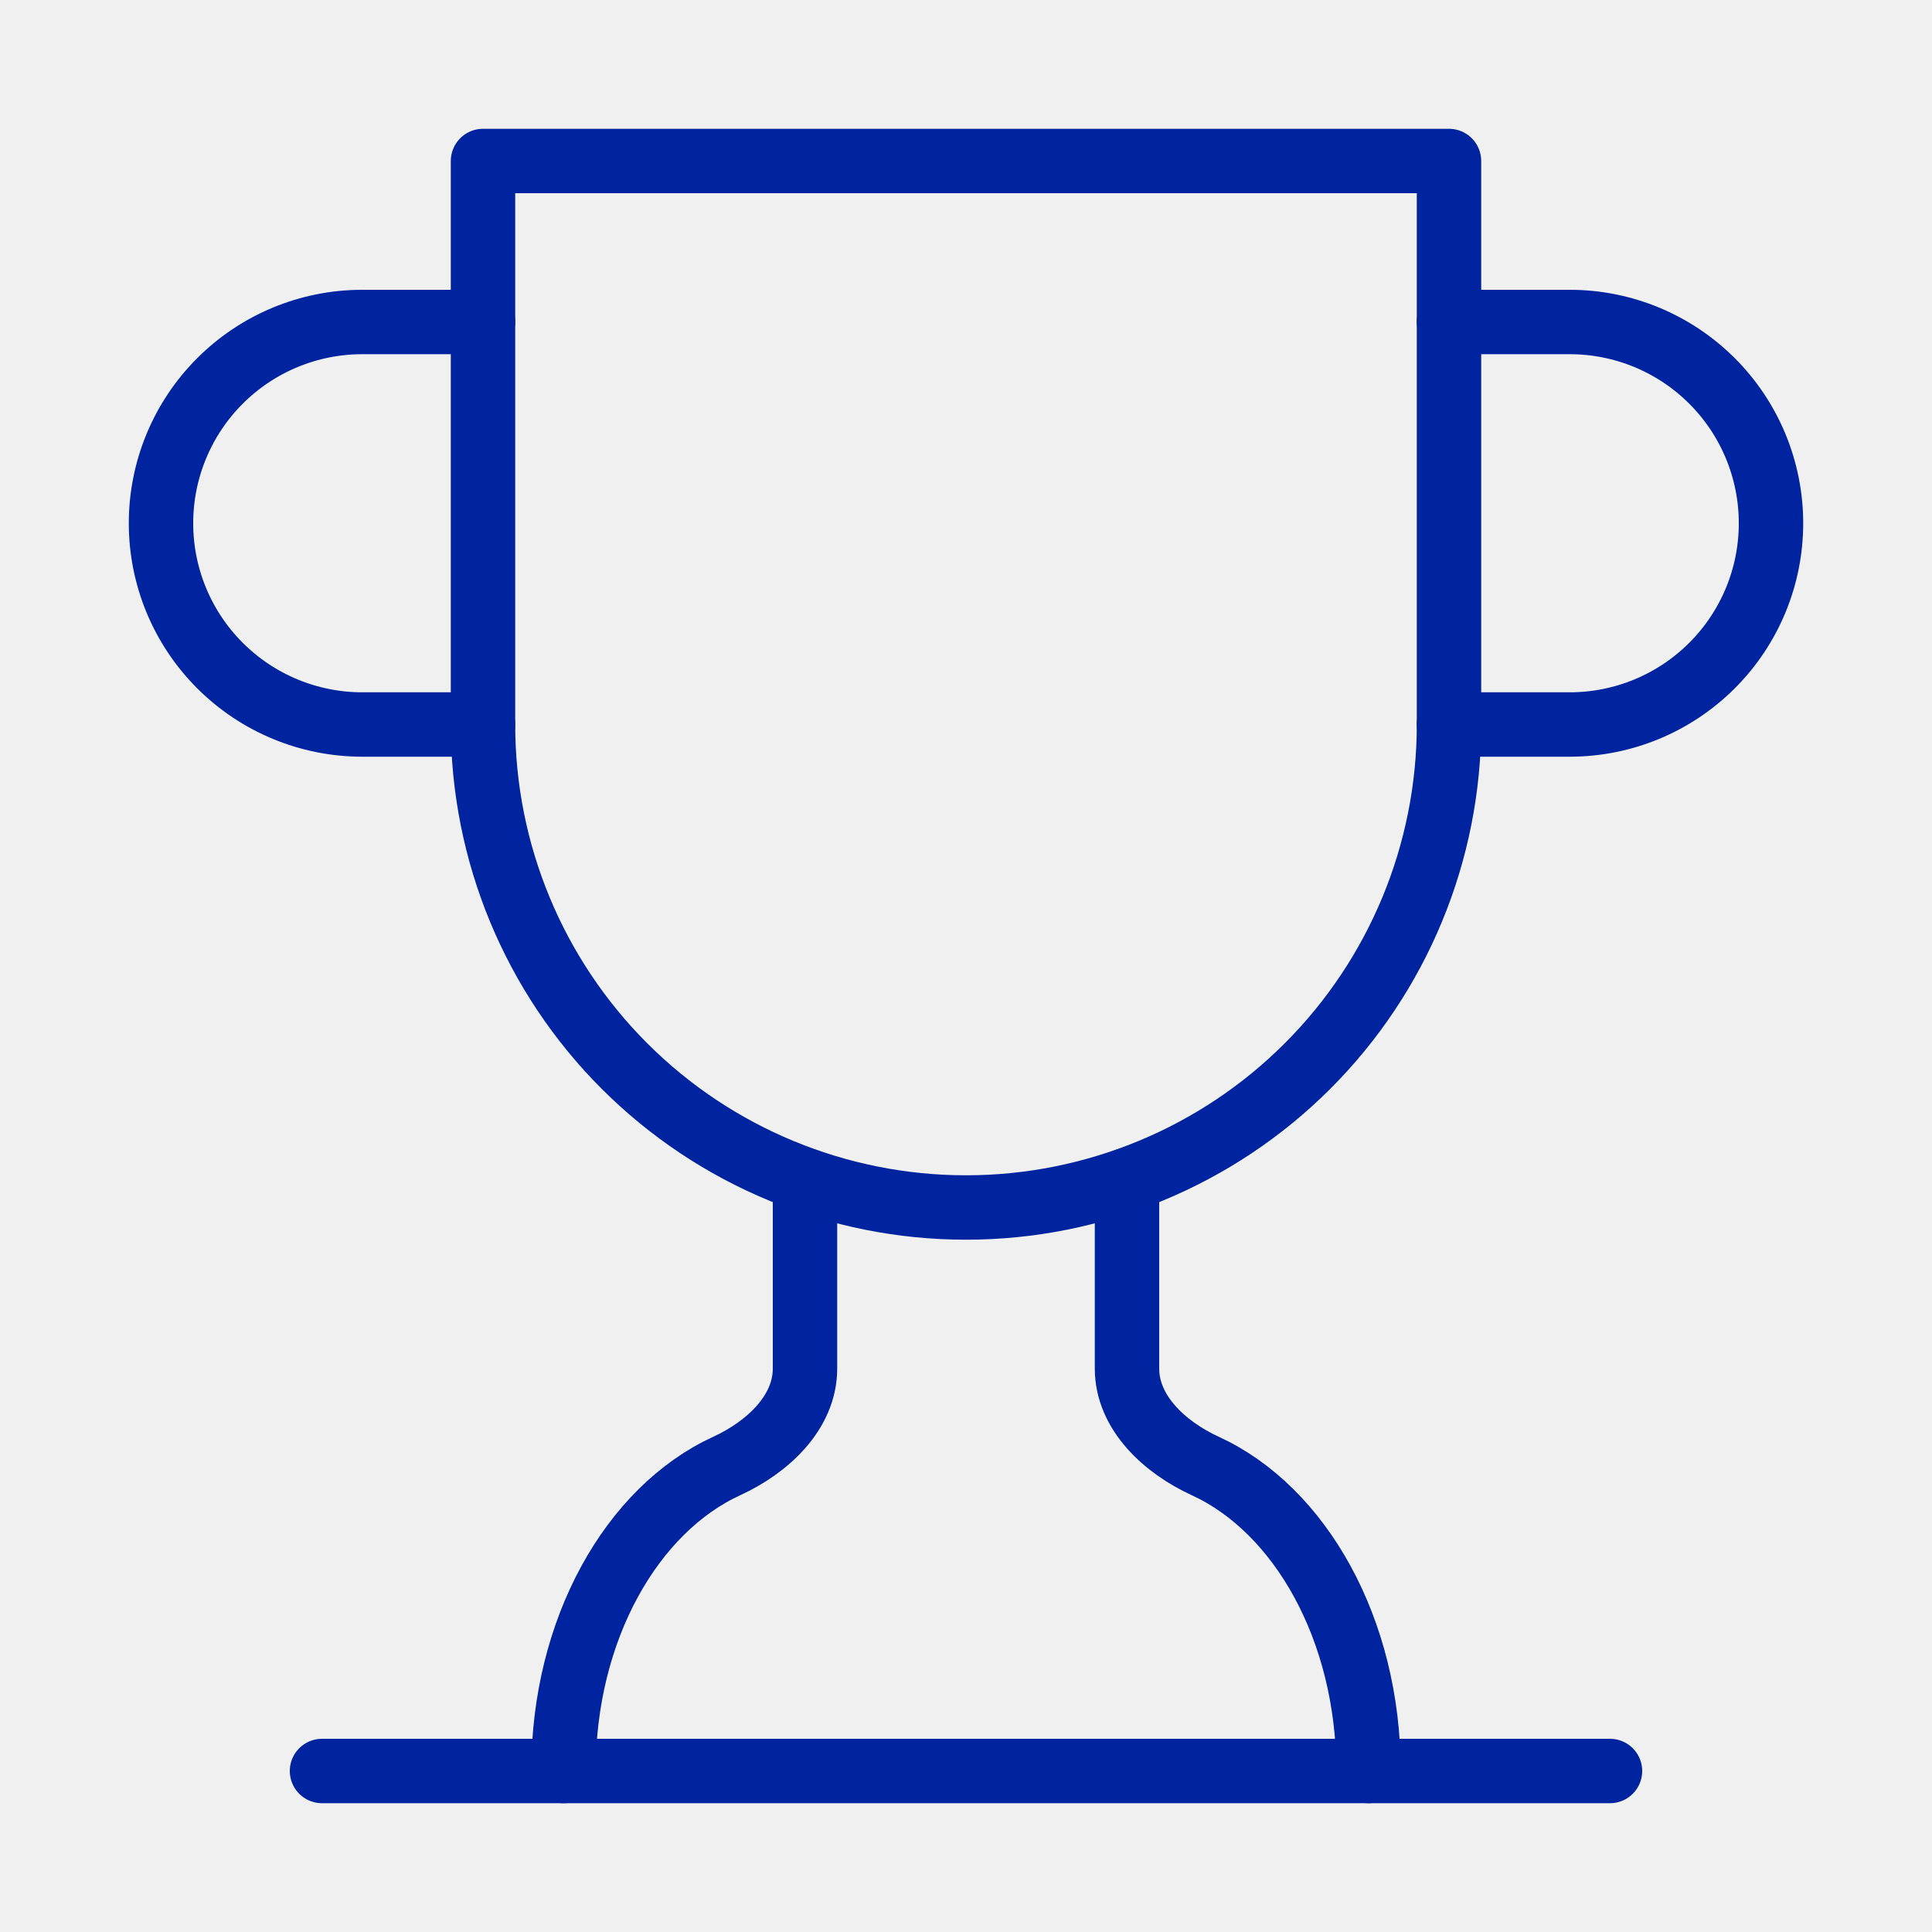
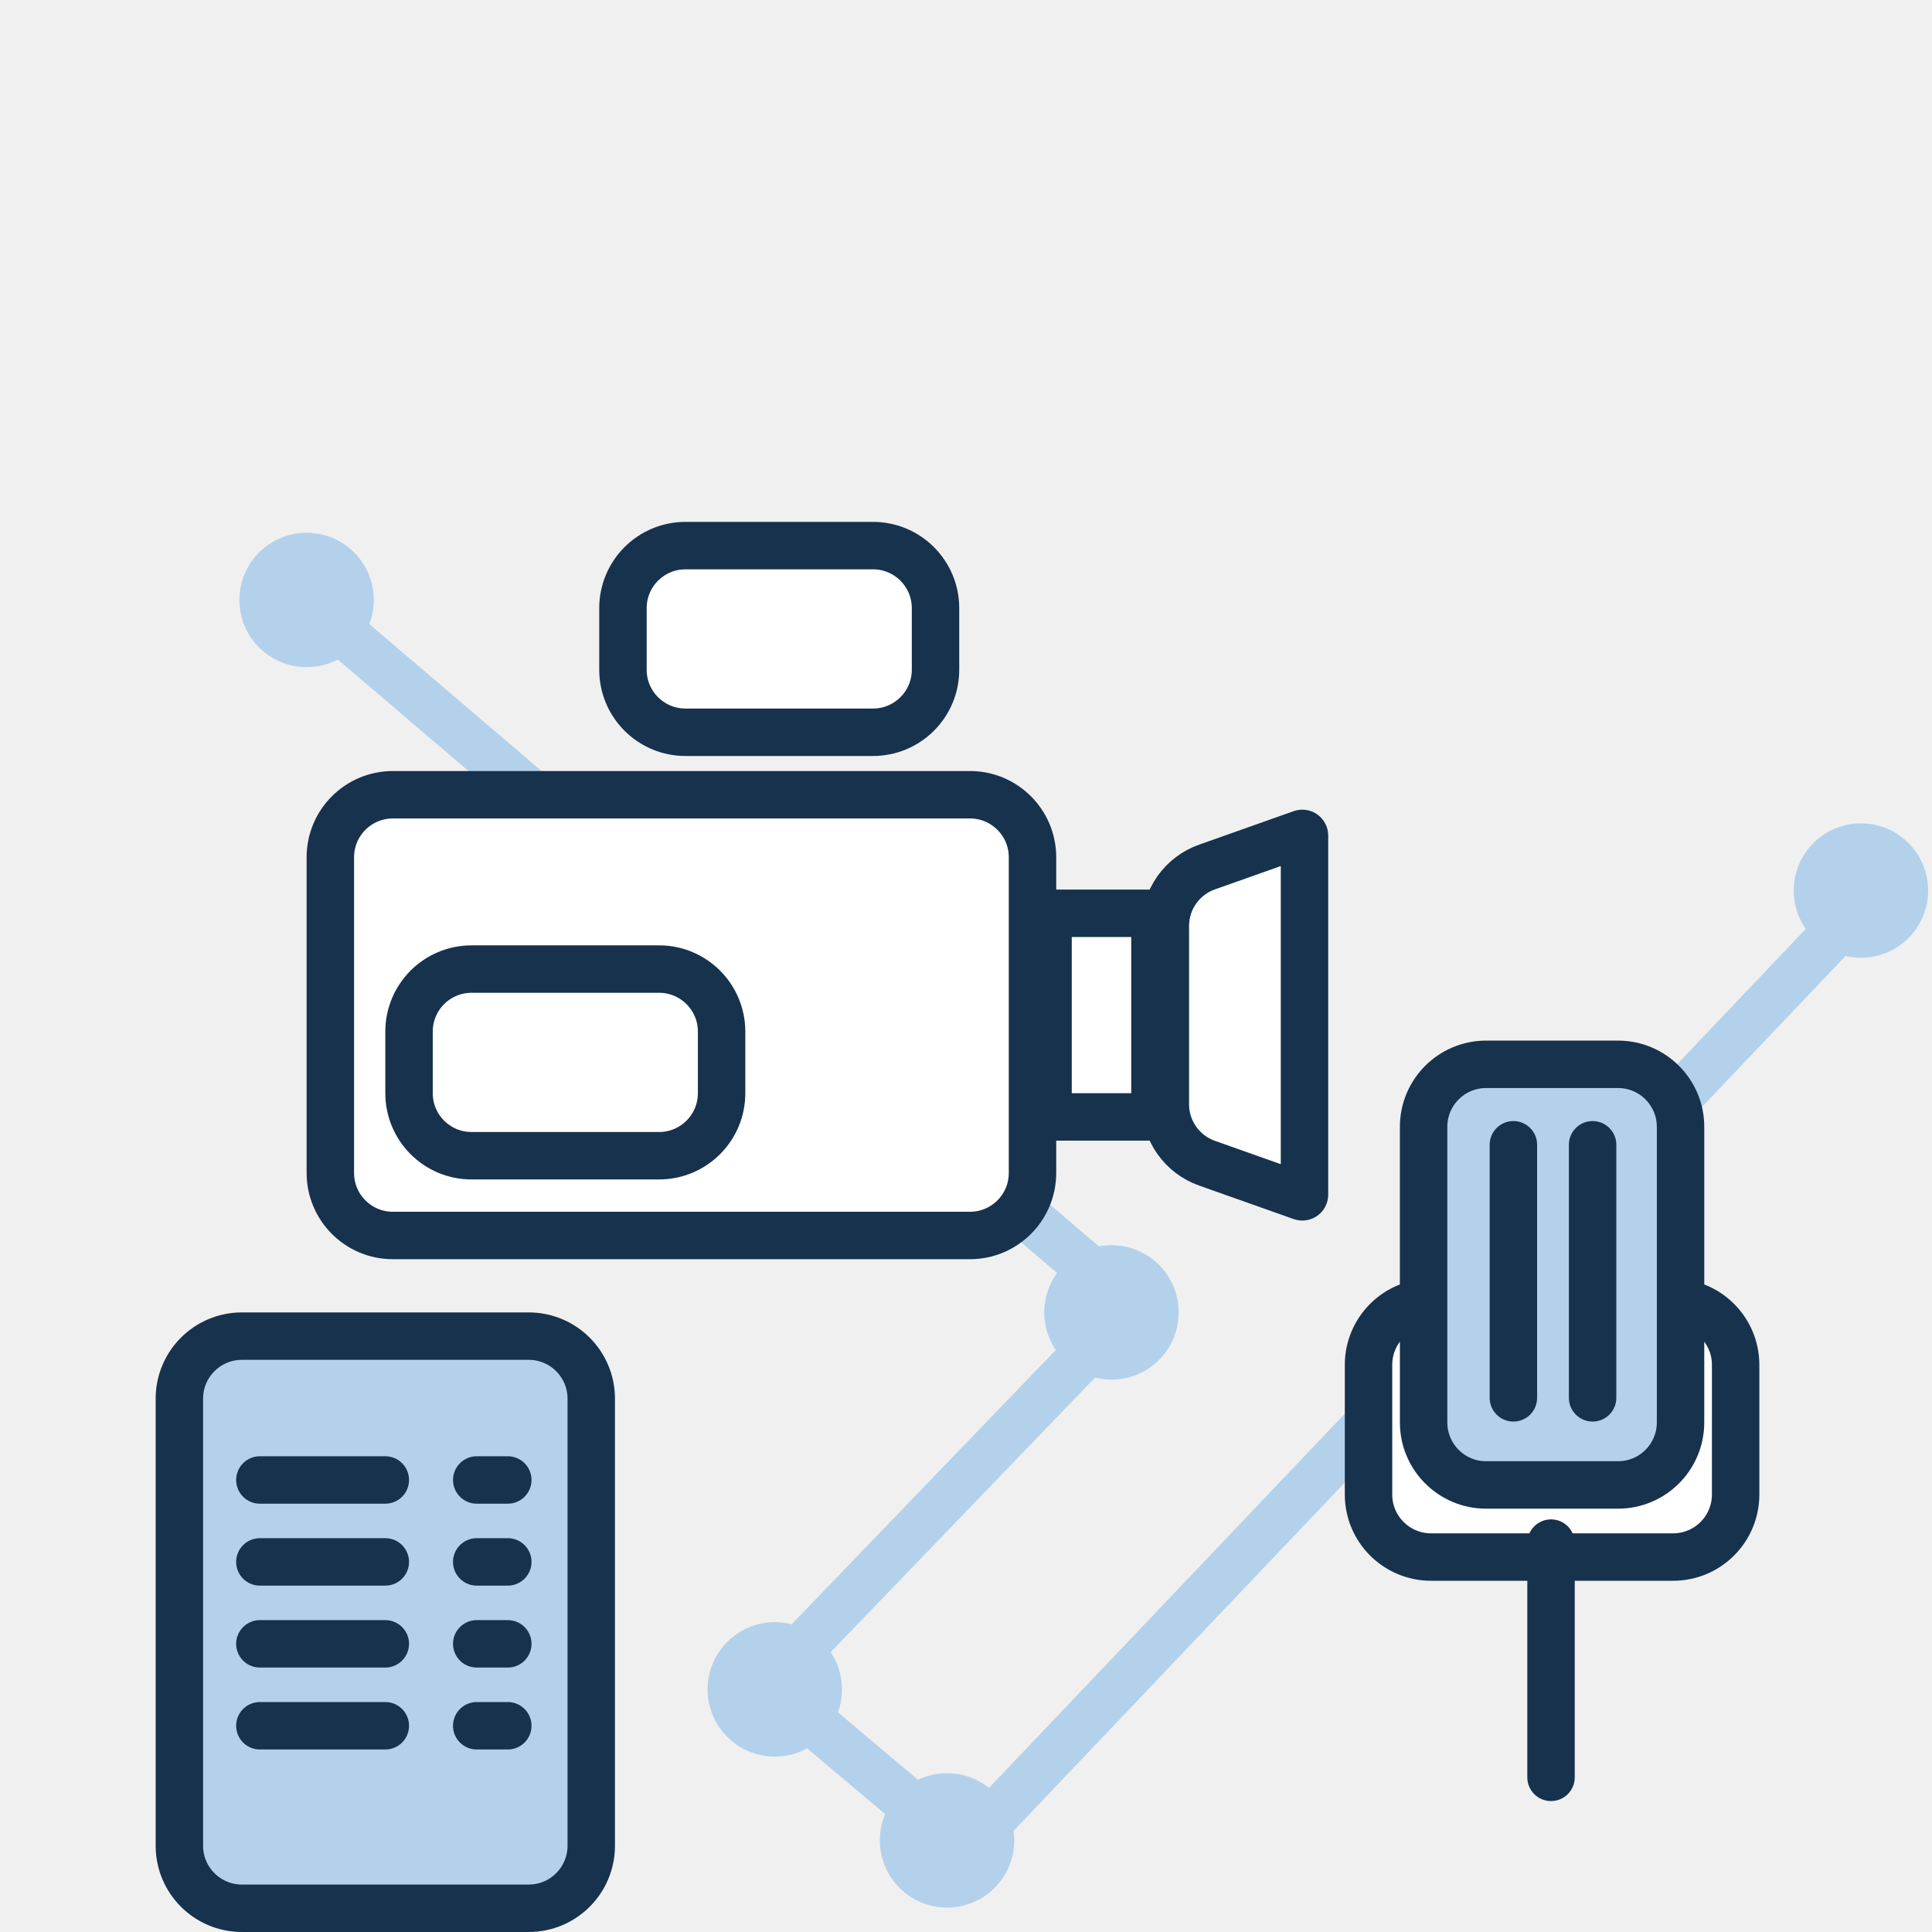
- <svg xmlns="http://www.w3.org/2000/svg" width="60" height="60" viewBox="0 0 60 60" fill="none">
-   <path d="M15 22.5H11.25C9.592 22.5 8.003 21.841 6.831 20.669C5.658 19.497 5 17.908 5 16.25C5 14.592 5.658 13.003 6.831 11.831C8.003 10.659 9.592 10 11.25 10H15" stroke="#00239F" stroke-width="2" stroke-linecap="round" stroke-linejoin="round" />
-   <path d="M45 22.5H48.75C50.408 22.5 51.997 21.841 53.169 20.669C54.342 19.497 55 17.908 55 16.25C55 14.592 54.342 13.003 53.169 11.831C51.997 10.659 50.408 10 48.75 10H45" stroke="#00239F" stroke-width="2" stroke-linecap="round" stroke-linejoin="round" />
-   <path d="M10 55H50" stroke="#00239F" stroke-width="2" stroke-linecap="round" stroke-linejoin="round" />
-   <path d="M25 36.65V42.5C25 43.875 23.825 44.95 22.575 45.525C19.625 46.875 17.5 50.6 17.5 55" stroke="#00239F" stroke-width="2" stroke-linecap="round" stroke-linejoin="round" />
-   <path d="M35 36.65V42.5C35 43.875 36.175 44.95 37.425 45.525C40.375 46.875 42.5 50.6 42.5 55" stroke="#00239F" stroke-width="2" stroke-linecap="round" stroke-linejoin="round" />
-   <path d="M45 5H15V22.5C15 26.478 16.58 30.294 19.393 33.107C22.206 35.92 26.022 37.5 30 37.5C33.978 37.5 37.794 35.92 40.607 33.107C43.42 30.294 45 26.478 45 22.5V5Z" stroke="#00239F" stroke-width="2" stroke-linecap="round" stroke-linejoin="round" />
+ <svg xmlns="http://www.w3.org/2000/svg" width="448" height="448" viewBox="0 0 448 448" fill="none">
+   <circle cx="179.66" cy="391.744" r="15.583" fill="#B4D1EB" />
+   <circle cx="71.1" cy="139.124" r="15.583" fill="#B4D1EB" />
+   <circle cx="219.608" cy="426.759" r="15.583" fill="#B4D1EB" />
+   <circle cx="257.731" cy="304.326" r="15.583" fill="#B4D1EB" />
+   <circle cx="431.521" cy="206.503" r="15.583" fill="#B4D1EB" />
+   <path d="M431.365 210.102L223.406 428.796L177.934 390.428L262.411 302.702L74.774 142.682" stroke="#B4D1EB" stroke-width="11" />
+   <rect x="76.6" y="184.289" width="162.821" height="102.199" rx="14.5" fill="white" stroke="#17324D" stroke-width="11" />
+   <rect x="144.453" y="126.517" width="72.478" height="43.284" rx="14.5" fill="white" stroke="#17324D" stroke-width="11" />
+   <rect x="94.848" y="224.711" width="72.478" height="43.284" rx="14.5" fill="white" stroke="#17324D" stroke-width="11" />
+   <path d="M270.223 214.719C270.223 208.577 274.092 203.102 279.881 201.051L301.824 193.277C302.149 193.162 302.491 193.403 302.491 193.749V277.029C302.491 277.374 302.149 277.616 301.824 277.5L279.881 269.726C274.092 267.676 270.223 262.2 270.223 256.059V214.719Z" fill="white" stroke="#17324D" stroke-width="11" />
+   <rect x="243.024" y="211.78" width="24.79" height="47.217" fill="white" stroke="#17324D" stroke-width="11" />
+   <rect x="137.102" y="309.826" width="132.671" height="95.507" rx="14.5" transform="rotate(90 137.102 309.826)" fill="#B4D1EB" stroke="#17324D" stroke-width="11" />
+   <rect x="402.465" y="301.997" width="59.059" height="85.126" rx="14.5" transform="rotate(90 402.465 301.997)" fill="white" stroke="#17324D" stroke-width="11" />
+   <rect x="389.692" y="246.797" width="97.54" height="59.581" rx="14.5" transform="rotate(90 389.692 246.797)" fill="#B4D1EB" stroke="#17324D" stroke-width="11" />
+   <path d="M359.659 357.82V412.136" stroke="#17324D" stroke-width="11" stroke-linecap="round" />
+   <path d="M350.93 265.456L350.93 324.137" stroke="#17324D" stroke-width="11" stroke-linecap="round" />
+   <path d="M369.299 265.456L369.299 324.137" stroke="#17324D" stroke-width="11" stroke-linecap="round" />
+   <path d="M89.348 343.182H60.259" stroke="#17324D" stroke-width="11" stroke-linecap="round" />
+   <path d="M117.751 343.182H110.547" stroke="#17324D" stroke-width="11" stroke-linecap="round" />
+   <path d="M89.348 362.18H60.259" stroke="#17324D" stroke-width="11" stroke-linecap="round" />
+   <path d="M117.751 362.18H110.547" stroke="#17324D" stroke-width="11" stroke-linecap="round" />
+   <path d="M89.348 381.178H60.259" stroke="#17324D" stroke-width="11" stroke-linecap="round" />
+   <path d="M117.751 381.178H110.547" stroke="#17324D" stroke-width="11" stroke-linecap="round" />
+   <path d="M89.348 400.176H60.259" stroke="#17324D" stroke-width="11" stroke-linecap="round" />
+   <path d="M117.751 400.176H110.547" stroke="#17324D" stroke-width="11" stroke-linecap="round" />
</svg>
